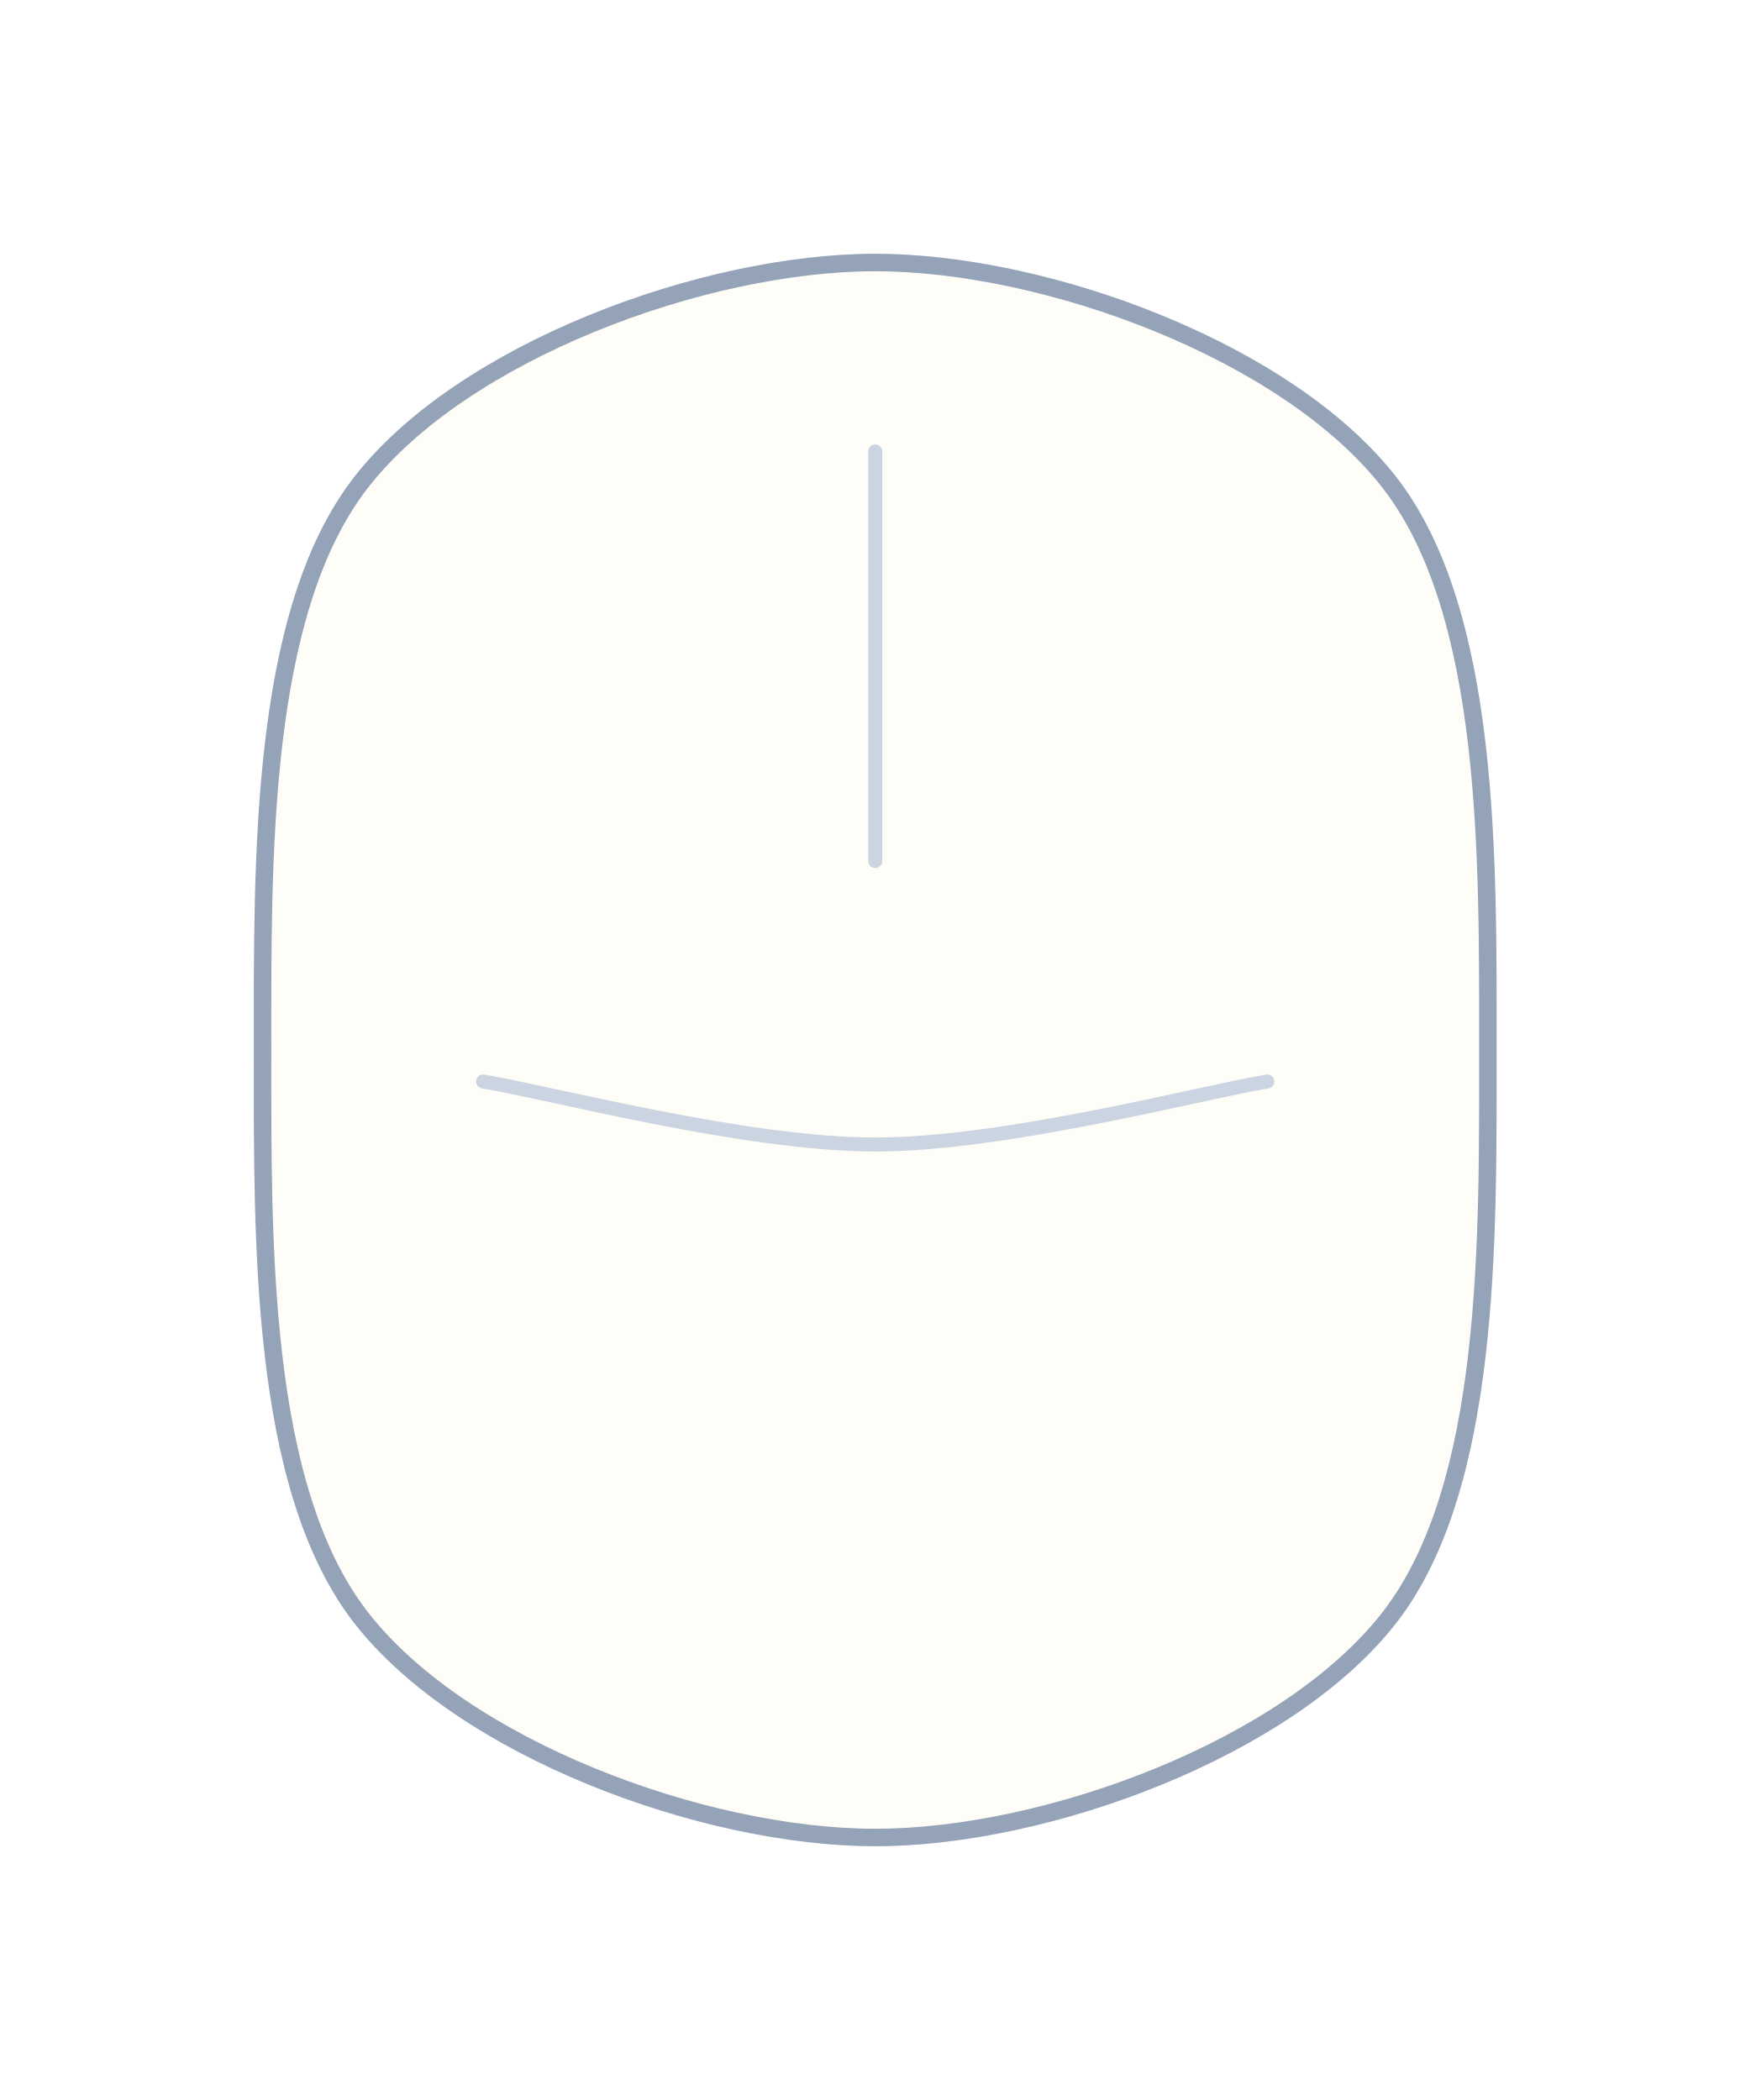
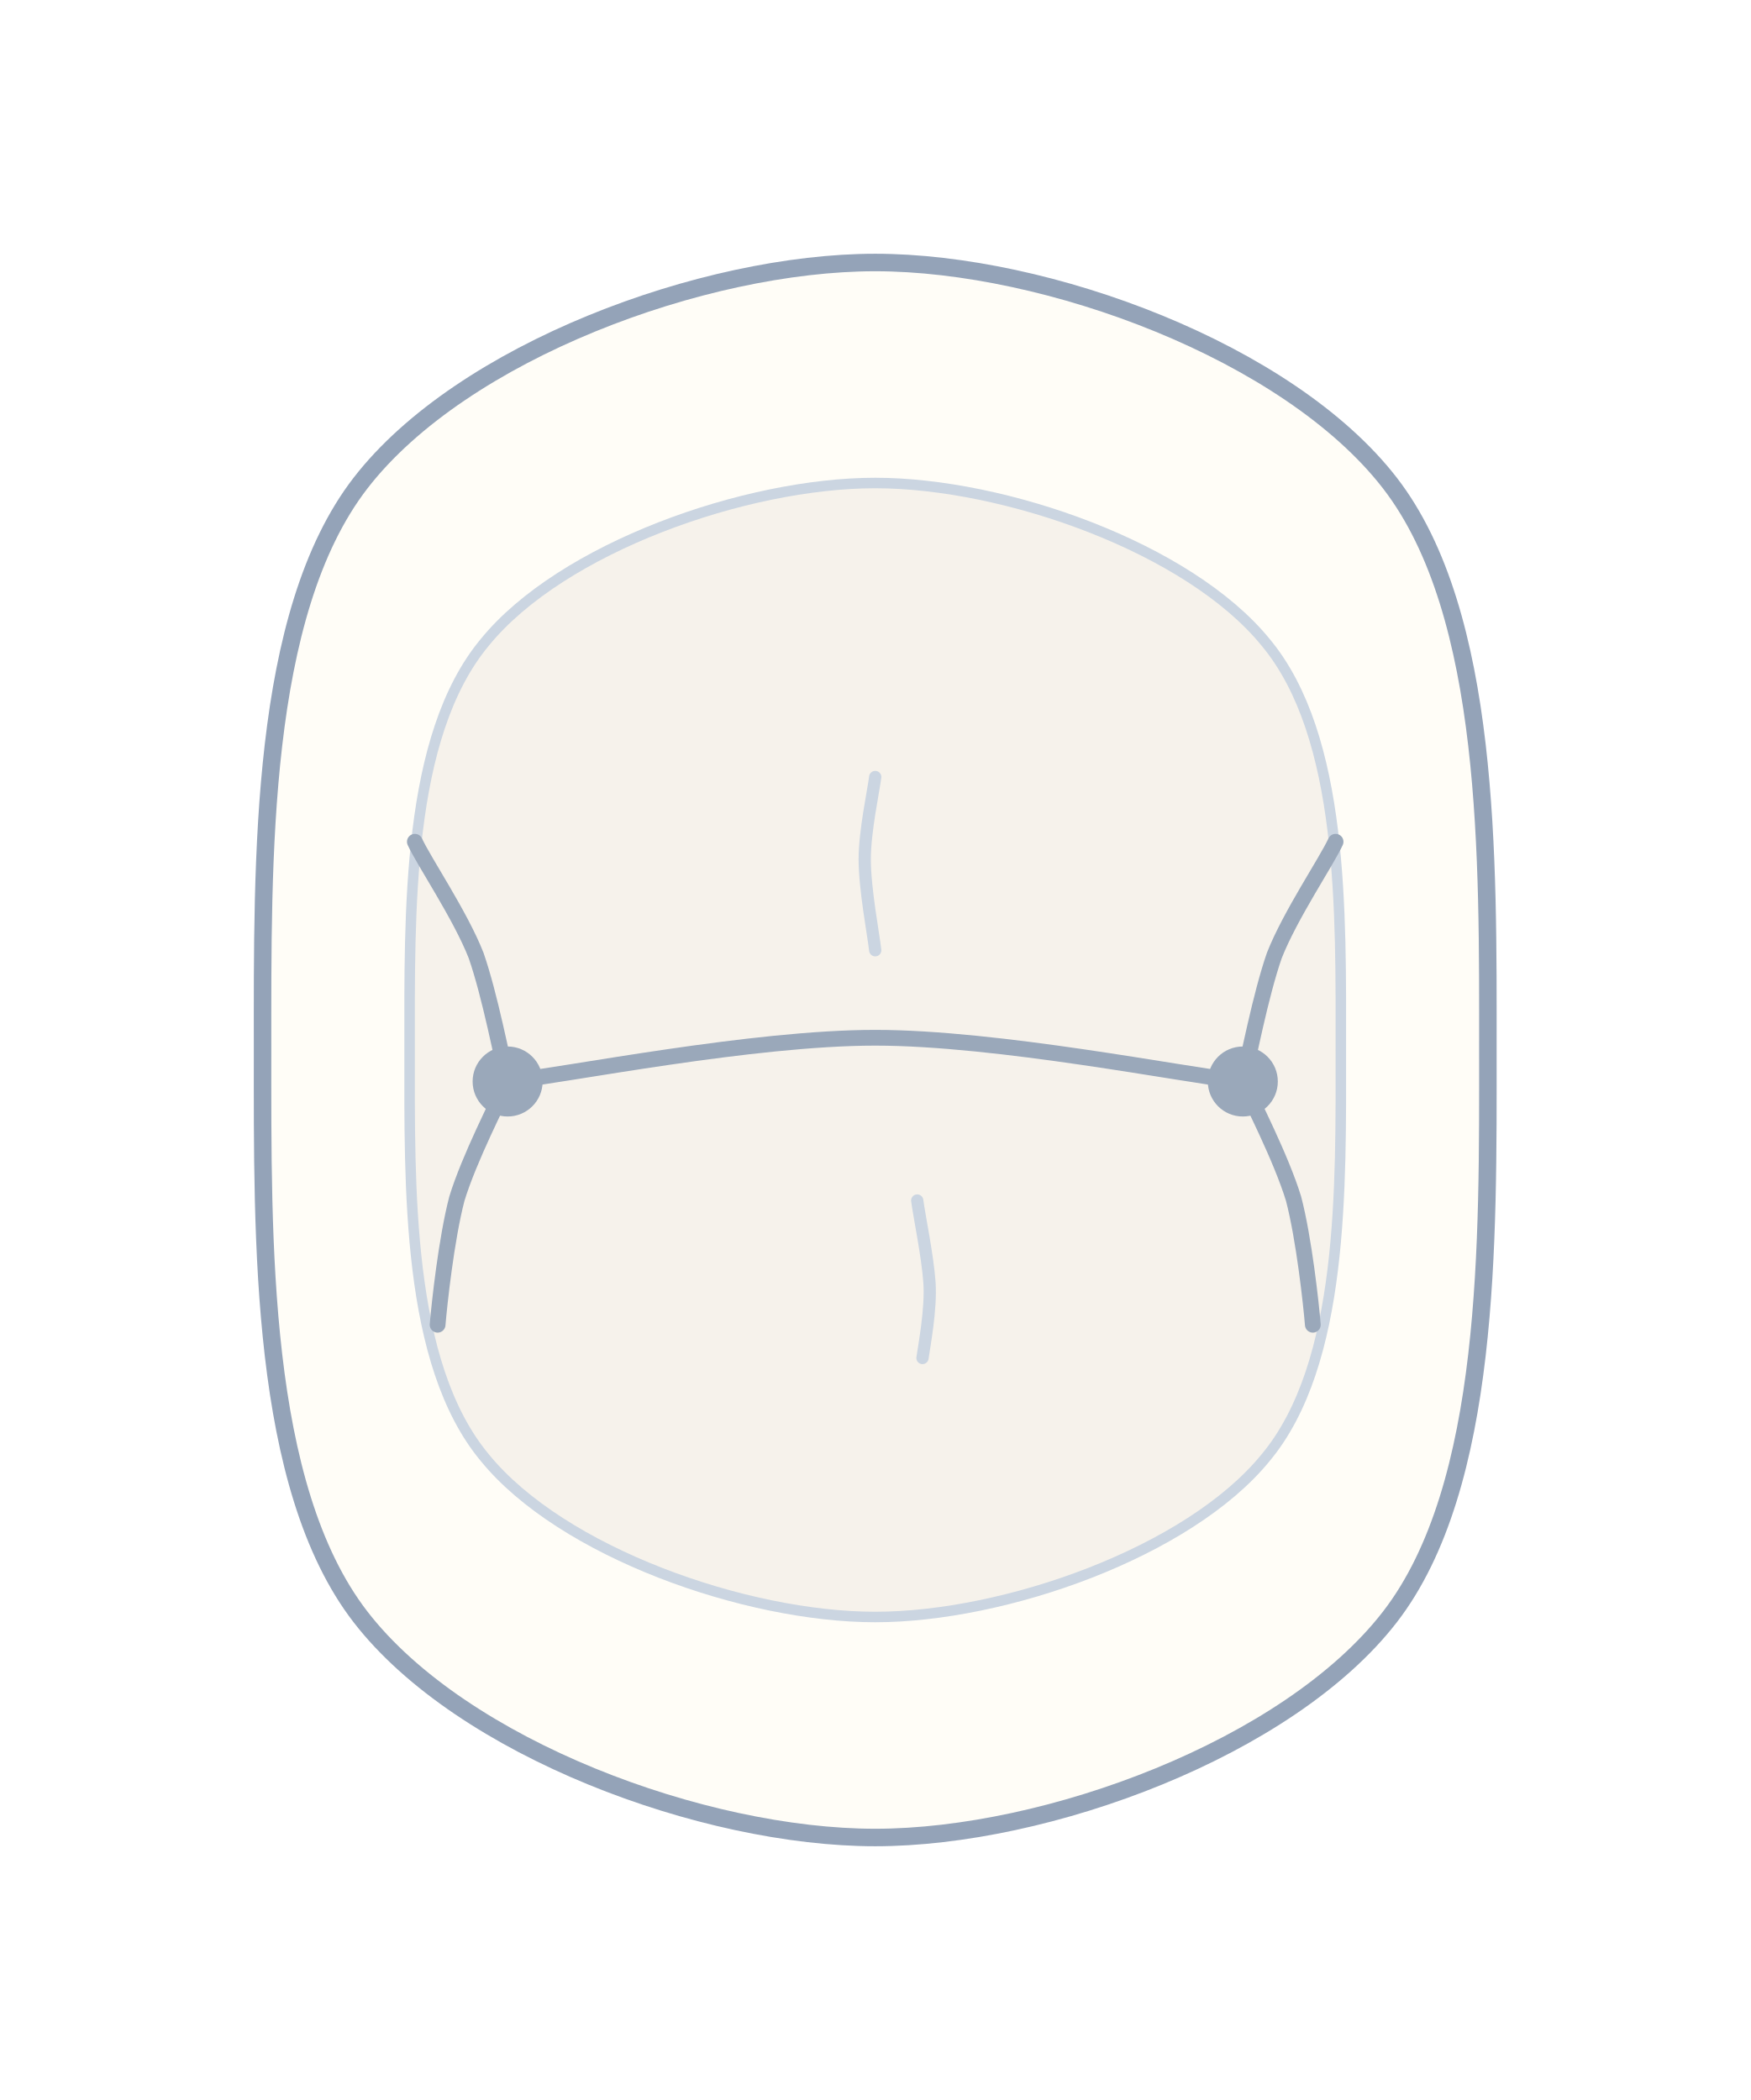
<svg xmlns="http://www.w3.org/2000/svg" viewBox="0 0 120 144" width="120" height="144">
  <g id="tooth-24" data-fdi="24">
    <g transform="matrix(12 0 0 12 60 72)">
      <path d="M -3.5 0 C -3.5 -1.08 -3.52 -2.49 -2.94 -3.24 C -2.36 -3.99 -0.98 -4.5 0 -4.5 C 0.98 -4.5 2.36 -3.99 2.94 -3.24 C 3.52 -2.49 3.5 -1.08 3.5 0 C 3.5 1.08 3.52 2.49 2.94 3.24 C 2.36 3.99 0.98 4.5 0 4.5 C -0.98 4.5 -2.36 3.99 -2.94 3.24 C -3.52 2.49 -3.5 1.08 -3.5 0 Z" fill="#fffdf7" stroke="#94a3b8" stroke-width="1.2" vector-effect="non-scaling-stroke" />
-       <path d="M -2.24 0.18 C -1.87 0.24 -0.75 0.54 0 0.54 C 0.75 0.54 1.87 0.24 2.24 0.18" fill="none" stroke="#cbd5e1" stroke-width="0.96" stroke-linecap="round" vector-effect="non-scaling-stroke" />
-       <path d="M 0 -3.42 C 0 -3.03 0 -1.47 0 -1.08" fill="none" stroke="#cbd5e1" stroke-width="0.96" stroke-linecap="round" vector-effect="non-scaling-stroke" />
+       <path d="M -2.66 0 C -2.66 -0.78 -2.68 -1.79 -2.23 -2.33 C -1.79 -2.87 -0.74 -3.24 0 -3.24 C 0.74 -3.24 1.79 -2.87 2.23 -2.33 C 2.68 -1.79 2.66 -0.78 2.66 0 C 2.66 0.78 2.68 1.79 2.23 2.33 C 1.79 2.87 0.74 3.24 0 3.24 C -0.74 3.24 -1.79 2.87 -2.23 2.33 C -2.68 1.79 -2.66 0.78 -2.66 0 Z" fill="rgba(120, 96, 60, 0.07)" stroke="#cbd5e1" stroke-width="0.72" vector-effect="non-scaling-stroke" />
+       <path d="M 0 -1.56 C -0.01 -1.48 -0.06 -1.25 -0.06 -1.09 C -0.06 -0.92 -0.01 -0.66 0 -0.57" fill="none" stroke="#cbd5e1" stroke-width="0.84" stroke-linecap="round" vector-effect="non-scaling-stroke" />
+       <path d="M 0.27 1.76 C 0.28 1.69 0.32 1.48 0.31 1.33 C 0.3 1.18 0.25 0.94 0.24 0.86" fill="none" stroke="#cbd5e1" stroke-width="0.84" stroke-linecap="round" vector-effect="non-scaling-stroke" />
+       <path d="M -2.1 0.18 C -1.75 0.14 -0.7 -0.07 0 -0.07 C 0.7 -0.07 1.75 0.14 2.1 0.18" fill="none" stroke="#9aa8ba" stroke-width="1.08" stroke-linecap="round" vector-effect="non-scaling-stroke" />
+       <path d="M -2.1 0.18 C -2.13 0.06 -2.2 -0.31 -2.28 -0.54 C -2.37 -0.77 -2.58 -1.08 -2.63 -1.19" fill="none" stroke="#9aa8ba" stroke-width="1.08" stroke-linecap="round" vector-effect="non-scaling-stroke" />
+       <path d="M 2.1 0.18 C 2.13 0.06 2.2 -0.31 2.28 -0.54 C 2.37 -0.77 2.58 -1.08 2.63 -1.19" fill="none" stroke="#9aa8ba" stroke-width="1.08" stroke-linecap="round" vector-effect="non-scaling-stroke" />
+       <path d="M -2.1 0.18 C -2.15 0.29 -2.32 0.62 -2.39 0.85 C -2.45 1.08 -2.49 1.45 -2.5 1.57" fill="none" stroke="#9aa8ba" stroke-width="1.08" stroke-linecap="round" vector-effect="non-scaling-stroke" />
+       <path d="M 2.1 0.18 C 2.15 0.29 2.32 0.62 2.39 0.85 C 2.45 1.08 2.49 1.45 2.5 1.57" fill="none" stroke="#9aa8ba" stroke-width="1.08" stroke-linecap="round" vector-effect="non-scaling-stroke" />
+       <circle cx="-2.1" cy="0.18" r="0.2" fill="#9aa8ba" />
+       <circle cx="2.1" cy="0.18" r="0.2" fill="#9aa8ba" />
    </g>
  </g>
</svg>
